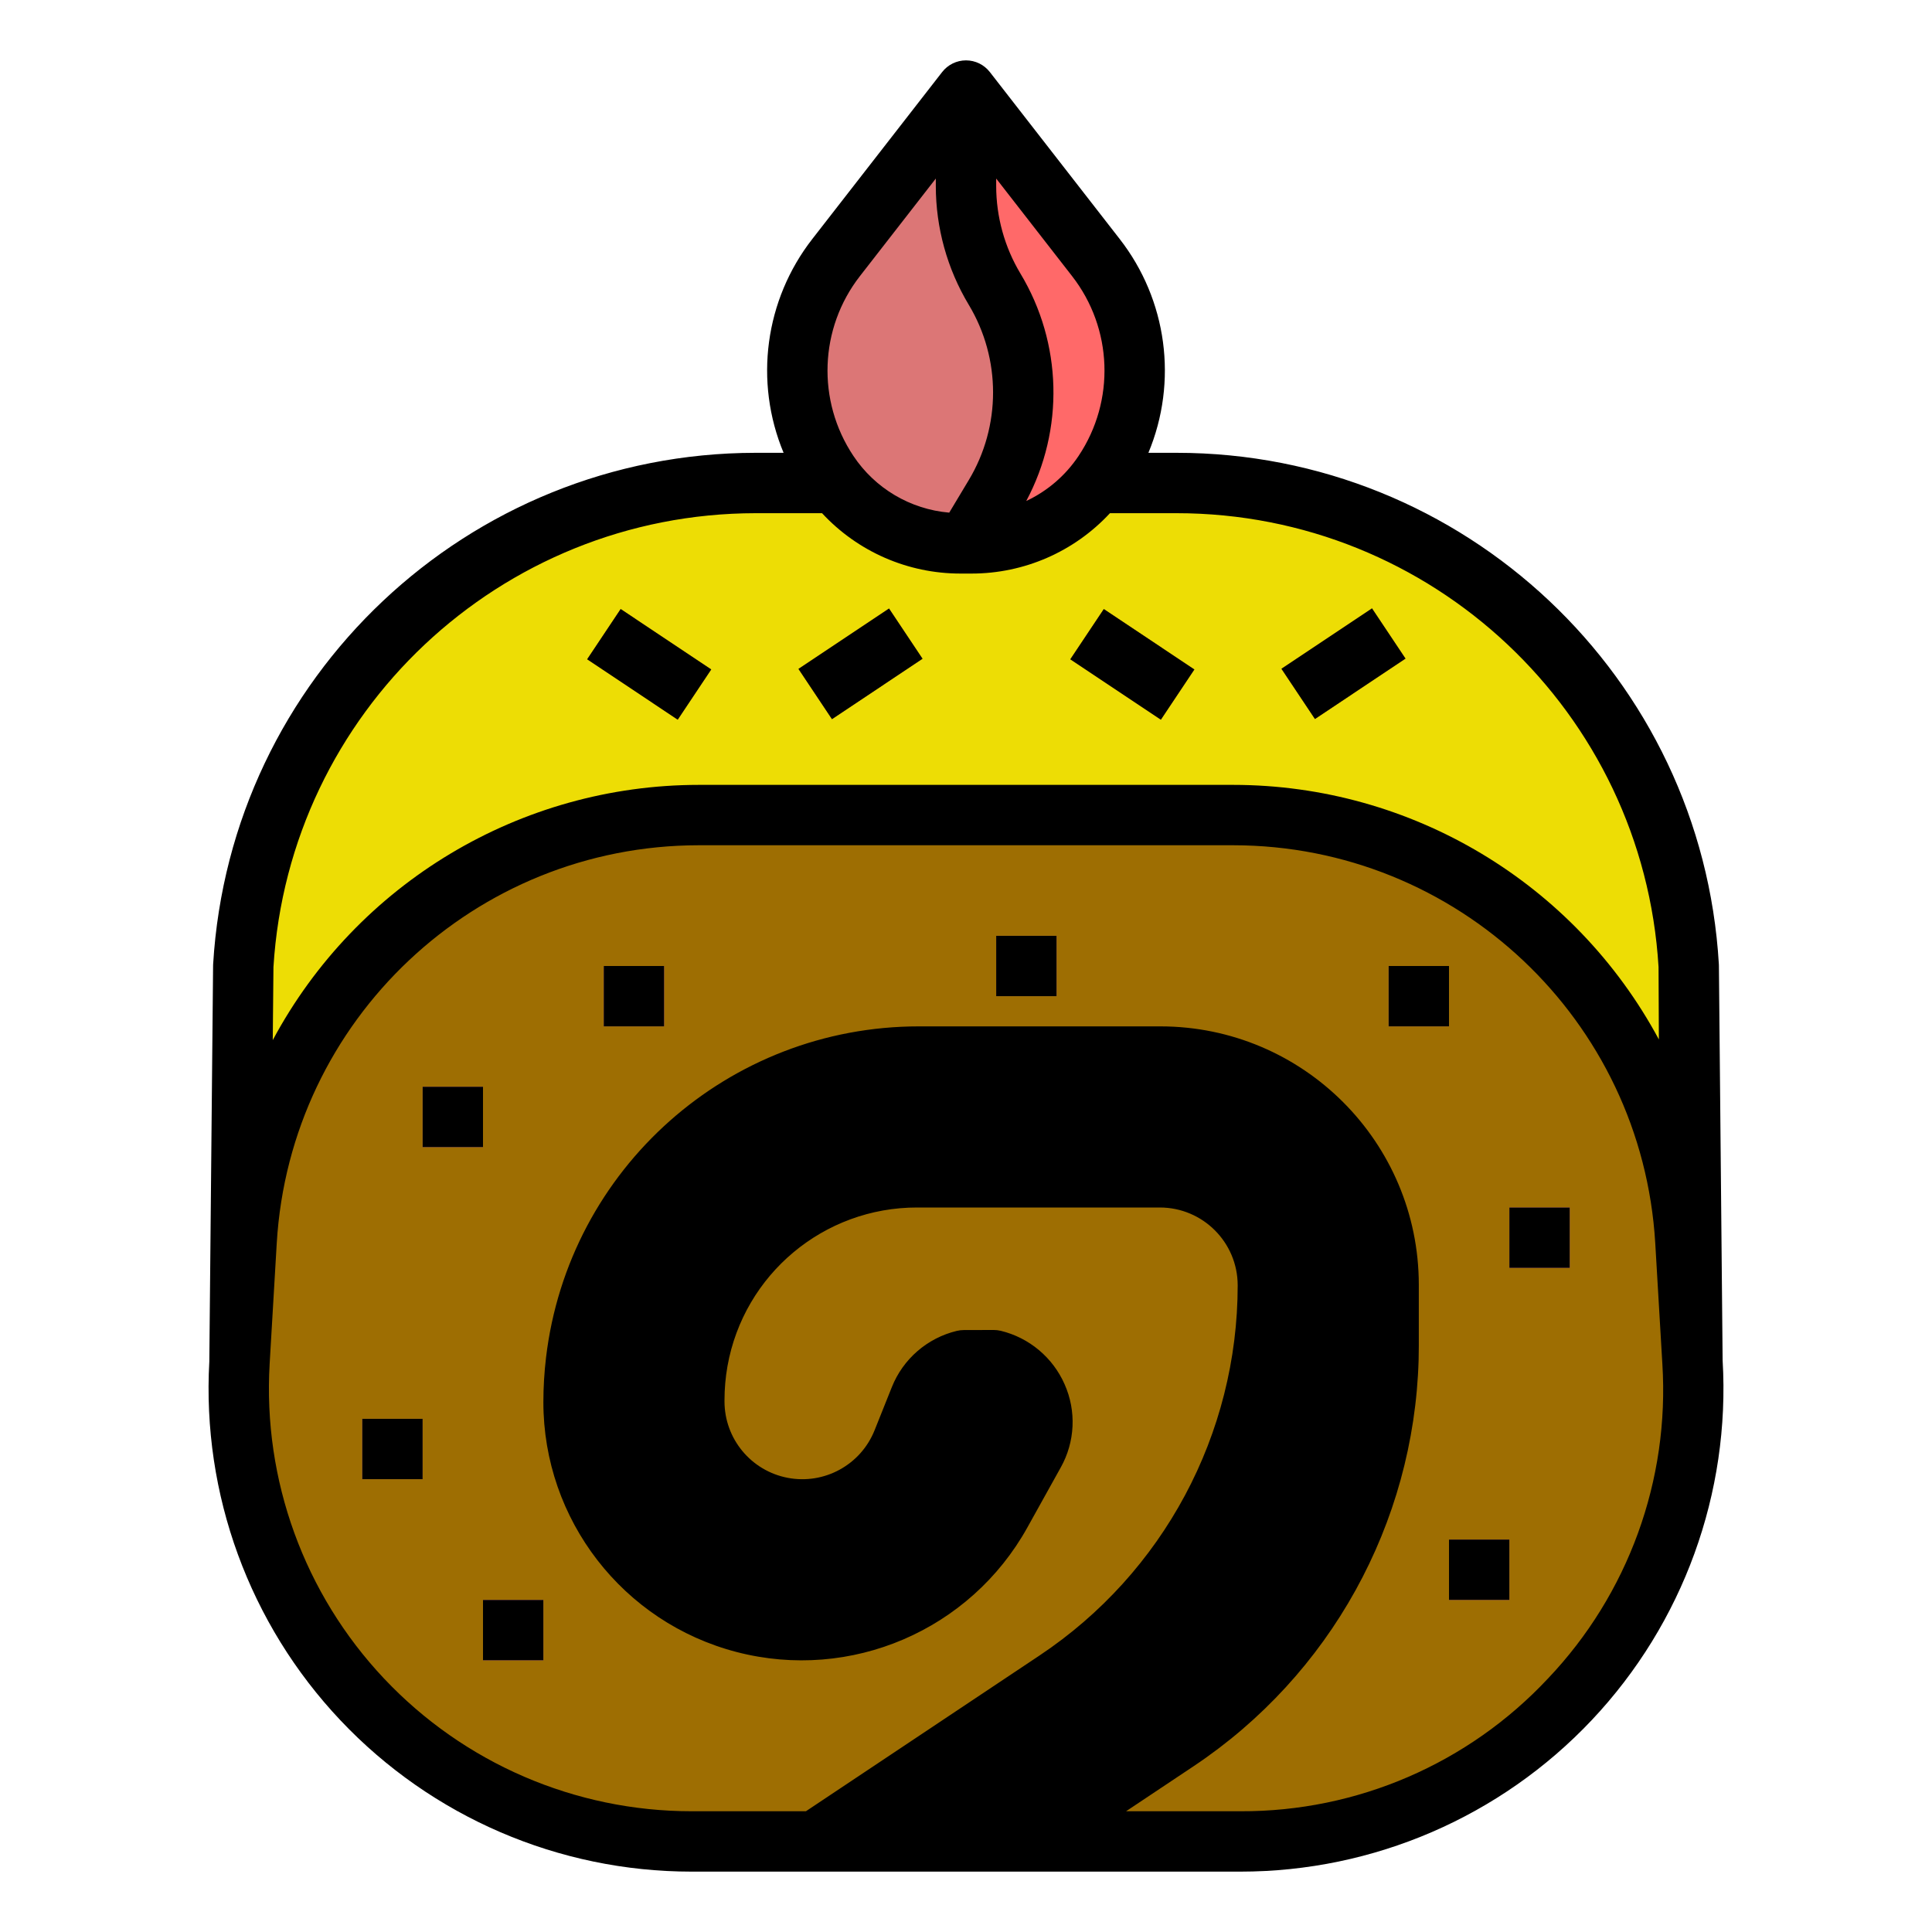
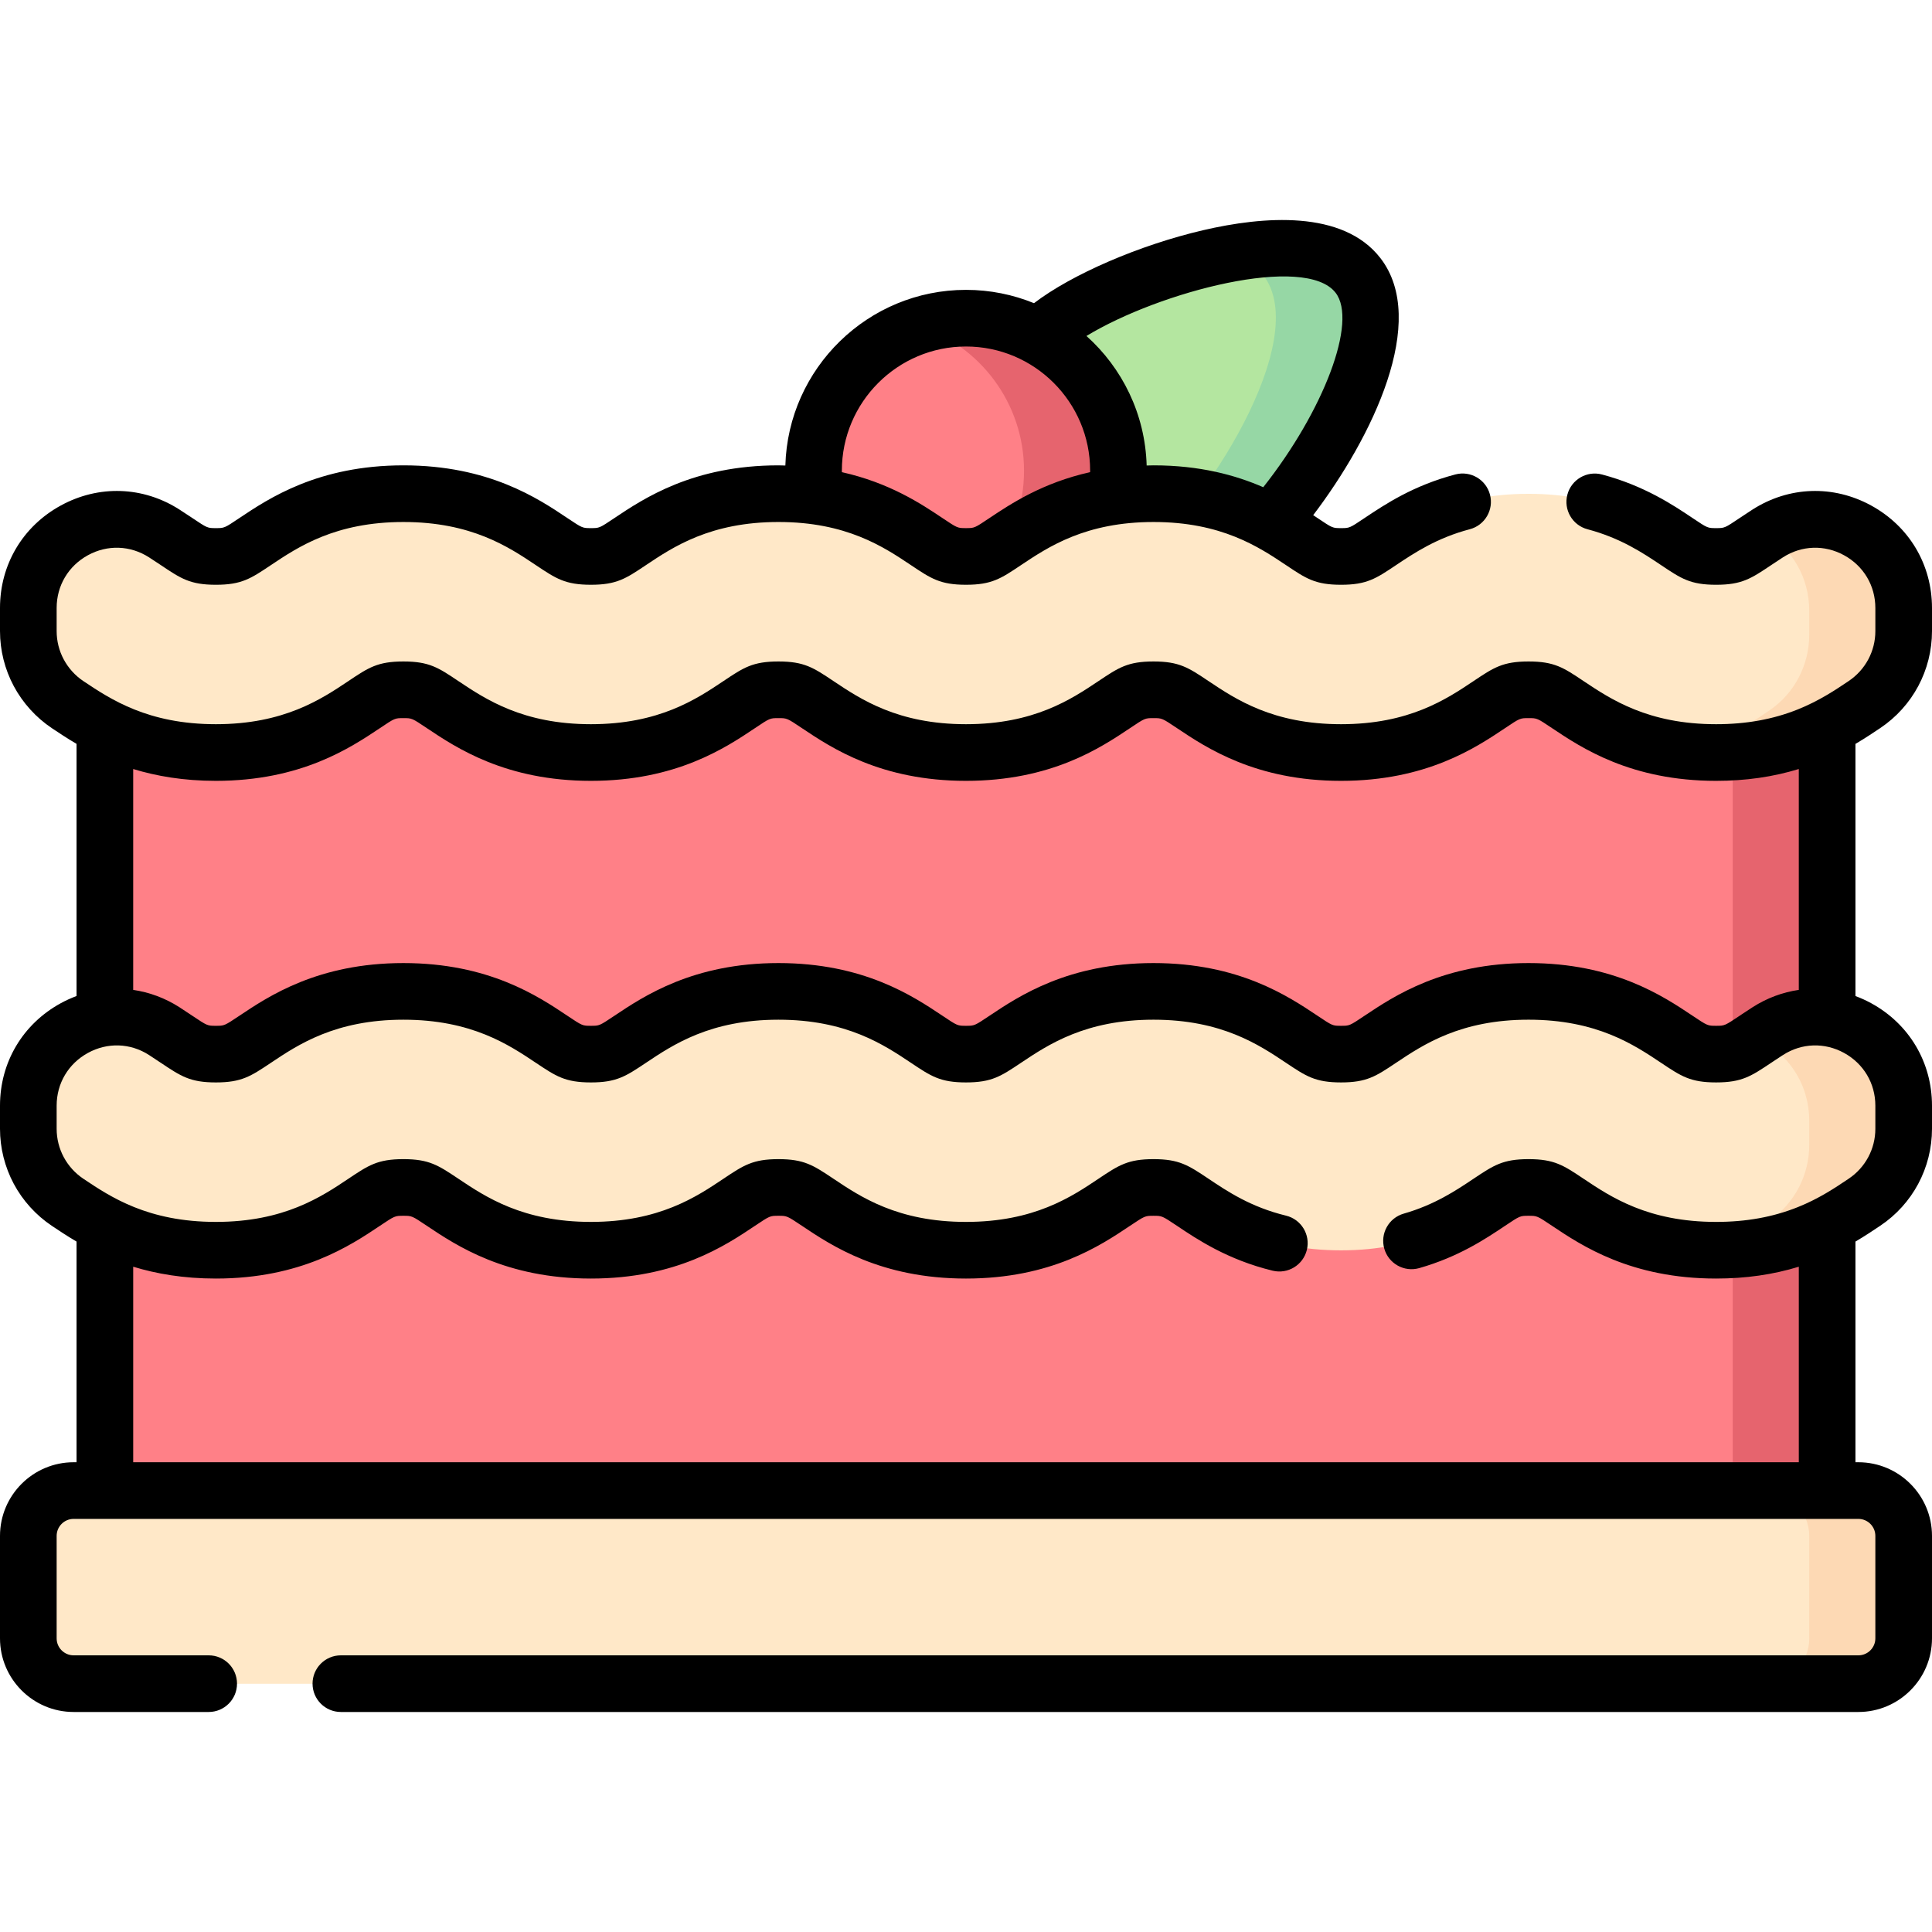
- <svg xmlns="http://www.w3.org/2000/svg" version="1.1" width="512" height="512" x="0" y="0" viewBox="0 0 512 512" style="enable-background:new 0 0 512 512" xml:space="preserve" class="">
+ <svg xmlns="http://www.w3.org/2000/svg" id="Capa_1" enable-background="new 0 0 511.58 511.58" height="512" viewBox="0 0 511.58 511.58" width="512">
  <g>
-     <g id="filled_outline" data-name="filled outline">
-       <path d="m65.356 240.953-1.883 120 384.527-.953-.471-104a135.985 135.985 0 0 0 -135.75-128h-111.558a135.985 135.985 0 0 0 -135.75 128" fill="#eddd05" data-original="#da922a" style="" class="" />
-       <path d="m328.734 488h-145.468a120 120 0 0 1 -119.793-127.047l1.883-32a120 120 0 0 1 119.793-112.953h141.7a120 120 0 0 1 119.795 112.953l1.883 32a120 120 0 0 1 -119.793 127.047z" fill="#9e6e02" data-original="#ffb1b5" style="" class="" />
-       <path d="m272 488 39.938-26.625a125.9 125.9 0 0 0 56.062-104.753v-16.184a60.438 60.438 0 0 0 -60.438-60.438h-64a91.562 91.562 0 0 0 -91.562 91.562 60.438 60.438 0 0 0 60.438 60.438 60.437 60.437 0 0 0 52.832-31.087l8.838-15.908a16.831 16.831 0 0 0 -14.708-25.005 16.831 16.831 0 0 0 -15.627 10.58l-4.573 11.428a28.622 28.622 0 0 1 -26.578 17.992 28.621 28.621 0 0 1 -28.622-28.622v-.306a59.071 59.071 0 0 1 59.072-59.072h64.306a28.621 28.621 0 0 1 28.622 28.622 125.9 125.9 0 0 1 -56.062 104.753l-63.938 42.625z" fill="#000000" data-original="#fbd699" style="" class="" />
-       <path d="m164 161.578h16v28.844h-16z" fill="#a45e14" transform="matrix(.555 -.832 .832 .555 -69.849 221.485)" data-original="#a45e14" style="" class="" />
-       <path d="m213.578 168h28.844v16h-28.844z" fill="#a45e14" transform="matrix(.832 -.555 .555 .832 -59.335 156.031)" data-original="#a45e14" style="" class="" />
-       <path d="m292 161.578h16v28.844h-16z" fill="#a45e14" transform="matrix(.555 -.832 .832 .555 -12.851 327.988)" data-original="#a45e14" style="" class="" />
-       <path d="m341.578 168h28.844v16h-28.844z" fill="#a45e14" transform="matrix(.832 -.555 .555 .832 -37.837 227.032)" data-original="#a45e14" style="" class="" />
-       <g fill="#f388a2">
-         <path d="m112 288h16v16h-16z" fill="#f388a2" data-original="#f388a2" style="" class="" />
-         <path d="m264 248h16v16h-16z" fill="#f388a2" data-original="#f388a2" style="" class="" />
-         <path d="m368 256h16v16h-16z" fill="#f388a2" data-original="#f388a2" style="" class="" />
-         <path d="m400 320h16v16h-16z" fill="#f388a2" data-original="#f388a2" style="" class="" />
-         <path d="m384 408h16v16h-16z" fill="#f388a2" data-original="#f388a2" style="" class="" />
-         <path d="m160 256h16v16h-16z" fill="#f388a2" data-original="#f388a2" style="" class="" />
-         <path d="m128 424h16v16h-16z" fill="#f388a2" data-original="#f388a2" style="" class="" />
-         <path d="m96 376h16v16h-16z" fill="#f388a2" data-original="#f388a2" style="" class="" />
+     <g>
+       <path d="m278.04 86.566c-17.093 13.341-20.135 38.013-6.794 55.106s38.013 20.135 55.106 6.794 46.458-58.558 33.117-75.651c-13.342-17.093-64.336.41-81.429 13.751z" fill="#b4e6a0" />
+       <circle cx="255.79" cy="124.657" fill="#ff8087" r="40.369" />
+       <path d="m27.768 167.878h456.043v251.584h-456.043z" fill="#ff8087" />
+       <path d="m296.155 124.657c0 22.3-18.07 40.37-40.37 40.37-4.36 0-8.56-.69-12.49-1.98 16.17-5.26 27.86-20.46 27.86-38.39s-11.69-33.13-27.86-38.39c3.93-1.29 8.13-1.98 12.49-1.98 22.3 0 40.37 18.08 40.37 40.37z" fill="#e6646e" />
+       <path d="m326.355 148.467c-10.78 8.41-24.57 10.31-36.63 6.27 4.09-1.38 8.03-3.46 11.63-6.27 17.09-13.34 46.45-58.56 33.11-75.65-2.12-2.71-5.19-4.56-8.93-5.67 14.56-2.7 27.99-1.95 33.93 5.67 13.34 17.09-16.02 62.31-33.11 75.65z" fill="#96d7a5" />
+       <path d="m458.815 167.877h25v251.59h-25z" fill="#e6646e" />
+       <g fill="#ffe8c8">
+         <path d="m454.414 199.296c-20.3 0-31.715-7.639-39.27-12.693-4.967-3.324-5.863-3.923-10.393-3.923-4.528 0-5.423.599-10.389 3.922-7.553 5.054-18.967 12.693-39.267 12.693s-31.714-7.639-39.267-12.693c-4.966-3.323-5.861-3.922-10.39-3.922-4.527 0-5.423.599-10.388 3.922-7.553 5.055-18.967 12.694-39.267 12.694s-31.714-7.639-39.266-12.694c-4.965-3.323-5.861-3.922-10.388-3.922-4.528 0-5.424.599-10.389 3.922-7.553 5.054-18.968 12.693-39.268 12.693-20.299 0-31.713-7.639-39.266-12.693-4.966-3.323-5.861-3.922-10.389-3.922s-5.423.599-10.389 3.922c-7.553 5.054-18.967 12.693-39.267 12.693s-31.714-7.639-39.267-12.693c-6.494-4.344-10.391-11.64-10.391-19.452v-6.133c0-18.463 20.417-29.701 35.965-19.744 1.18.756 2.277 1.49 3.302 2.176 4.966 3.323 5.861 3.922 10.389 3.922s5.424-.599 10.389-3.922c7.553-5.054 18.967-12.693 39.267-12.693s31.714 7.639 39.267 12.694c4.965 3.323 5.861 3.922 10.388 3.922 4.529 0 5.424-.599 10.39-3.922 7.553-5.055 18.967-12.693 39.267-12.693s31.714 7.639 39.266 12.694c4.965 3.323 5.861 3.922 10.388 3.922 4.528 0 5.424-.599 10.389-3.922 7.553-5.054 18.967-12.693 39.266-12.693 20.3 0 31.715 7.639 39.268 12.693 4.965 3.323 5.861 3.922 10.389 3.922s5.424-.599 10.389-3.922c7.553-5.054 18.967-12.693 39.267-12.693 20.301 0 31.716 7.638 39.27 12.693 4.967 3.324 5.862 3.923 10.393 3.923 4.53 0 5.426-.599 10.393-3.923 1.023-.684 2.117-1.416 3.293-2.17 15.553-9.961 35.976 1.282 35.976 19.751v6.113c0 7.814-3.898 15.113-10.393 19.459-7.552 5.053-18.966 12.692-39.267 12.692z" />
+         <path d="m454.414 331.082c-20.3 0-31.715-7.638-39.27-12.693-4.967-3.324-5.863-3.923-10.393-3.923-4.528 0-5.423.599-10.389 3.922-7.553 5.054-18.967 12.693-39.267 12.693s-31.714-7.638-39.267-12.693c-4.966-3.323-5.861-3.922-10.39-3.922-4.527 0-5.423.599-10.388 3.922-7.553 5.055-18.967 12.694-39.267 12.694s-31.714-7.639-39.266-12.694c-4.965-3.323-5.861-3.922-10.388-3.922-4.528 0-5.424.599-10.389 3.922-7.553 5.054-18.968 12.693-39.268 12.693-20.299 0-31.713-7.639-39.266-12.693-4.966-3.323-5.861-3.922-10.389-3.922s-5.423.599-10.389 3.922c-7.553 5.054-18.967 12.693-39.267 12.693s-31.714-7.639-39.267-12.693c-6.492-4.344-10.389-11.641-10.389-19.452v-6.133c0-18.463 20.417-29.701 35.965-19.744 1.18.756 2.277 1.49 3.302 2.176 4.966 3.323 5.861 3.922 10.389 3.922s5.424-.599 10.389-3.922c7.553-5.054 18.967-12.693 39.267-12.693s31.714 7.639 39.267 12.694c4.965 3.323 5.861 3.922 10.388 3.922 4.529 0 5.424-.599 10.39-3.922 7.553-5.055 18.967-12.693 39.267-12.693s31.714 7.639 39.266 12.694c4.965 3.323 5.861 3.922 10.388 3.922 4.528 0 5.424-.599 10.389-3.922 7.553-5.054 18.967-12.693 39.266-12.693 20.3 0 31.715 7.639 39.268 12.693 4.965 3.323 5.861 3.922 10.389 3.922s5.424-.599 10.389-3.922c7.553-5.054 18.967-12.693 39.267-12.693 20.301 0 31.716 7.638 39.27 12.693 4.967 3.324 5.862 3.923 10.393 3.923 4.53 0 5.426-.599 10.393-3.923 1.023-.684 2.117-1.416 3.293-2.17 15.553-9.961 35.976 1.282 35.976 19.751v6.113c0 7.814-3.898 15.113-10.393 19.459-7.554 5.054-18.968 12.692-39.269 12.692z" />
+         <path d="m492.077 394.723h-472.574c-6.627 0-12 5.373-12 12v27.13c0 6.627 5.373 12 12 12h472.573c6.627 0 12-5.373 12-12v-27.13c.001-6.627-5.372-12-11.999-12z" />
      </g>
-       <path d="m300.69 98.2a48.787 48.787 0 0 1 -8.19 27.06 42.1 42.1 0 0 1 -35.03 18.74h-2.94a42.092 42.092 0 0 1 -35.03-18.74 48.8 48.8 0 0 1 2.09-57.01l34.41-44.25 34.41 44.25a48.718 48.718 0 0 1 10.28 29.95z" fill="#dc7676" data-original="#eaeae8" style="" class="" />
-       <path d="m300.69 98.2a48.787 48.787 0 0 1 -8.19 27.06 42.1 42.1 0 0 1 -35.03 18.74h-1.47l7.58-12.63a53.189 53.189 0 0 0 0-54.74 53.134 53.134 0 0 1 -7.58-27.36v-25.27l34.41 44.25a48.718 48.718 0 0 1 10.28 29.95z" fill="#ff6969" data-original="#dbdbdb" style="" class="" />
-       <path d="m456.513 360.483-.983-104.519c0-.145-.006-.289-.014-.433a143.973 143.973 0 0 0 -143.736-135.531h-7.441a56.7 56.7 0 0 0 -7.611-56.666l-34.413-44.246a8 8 0 0 0 -12.63 0l-34.413 44.246a56.7 56.7 0 0 0 -7.611 56.666h-7.441a144.136 144.136 0 0 0 -143.736 135.53c-.007.131-.012.262-.013.394l-1 104.9a127.995 127.995 0 0 0 127.795 135.176h145.468a128 128 0 0 0 127.779-135.517zm-170.673-239.665a34.047 34.047 0 0 1 -13.872 11.949 61.065 61.065 0 0 0 -1.528-60.25 45.2 45.2 0 0 1 -6.44-23.25v-1.95l20.1 25.84a40.731 40.731 0 0 1 1.74 47.661zm-57.94-47.661 20.1-25.84v1.95a61.206 61.206 0 0 0 8.72 31.483 45.107 45.107 0 0 1 0 46.5l-5.163 8.606a34 34 0 0 1 -25.4-15.038 40.731 40.731 0 0 1 1.743-47.661zm-27.68 62.843h17.631a49.962 49.962 0 0 0 36.677 16h2.944a49.962 49.962 0 0 0 36.677-16h17.631a127.973 127.973 0 0 1 127.751 120.256l.086 19.208a128.138 128.138 0 0 0 -112.765-67.464h-141.7a128.143 128.143 0 0 0 -112.869 67.645l.185-19.369a128.122 128.122 0 0 1 127.752-120.276zm42.2 344 41.956-27.973a133.9 133.9 0 0 0 59.624-111.407 36.662 36.662 0 0 0 -36.62-36.62h-64.31a66.977 66.977 0 0 0 -66.037 55.255 67.892 67.892 0 0 0 -1.033 11.815v.31a36.624 36.624 0 0 0 70.628 13.6l4.578-11.448a8.807 8.807 0 0 1 5.322-5.054l5.716-.014a8.74 8.74 0 0 1 5.246 4.832 8.634 8.634 0 0 1 -.372 7.828l-8.841 15.9a52.436 52.436 0 0 1 -98.277-25.464 84.655 84.655 0 0 1 .585-9.895 83.5 83.5 0 0 1 82.975-73.665h64a52.5 52.5 0 0 1 52.44 52.44v16.18c0 1.133-.019 2.256-.046 3.353a118.059 118.059 0 0 1 -52.454 94.741l-37.922 25.286zm167.8-35.165a110.942 110.942 0 0 1 -81.486 35.165h-30.314l17.956-11.973a134.093 134.093 0 0 0 59.572-107.627c.031-1.256.052-2.513.052-3.78v-16.18a68.517 68.517 0 0 0 -68.44-68.44h-64a99.507 99.507 0 0 0 -98.86 87.79 100.676 100.676 0 0 0 -.7 11.77 68.436 68.436 0 0 0 128.262 33.24l8.842-15.9a24.609 24.609 0 0 0 1.023-22.062 24.915 24.915 0 0 0 -16.927-14.164 8.031 8.031 0 0 0 -1.84-.214h-.04l-7.9.02a7.965 7.965 0 0 0 -1.858.219 24.781 24.781 0 0 0 -17.22 14.911l-4.568 11.425a20.623 20.623 0 0 1 -39.774-7.655v-.31a51.894 51.894 0 0 1 .786-9.016 50.992 50.992 0 0 1 50.284-42.054h64.31a20.643 20.643 0 0 1 20.62 20.62 117.9 117.9 0 0 1 -52.5 98.094l-61.923 41.286h-30.311a112 112 0 0 1 -111.807-118.577l1.883-32a112.114 112.114 0 0 1 111.806-105.423h141.7a112.114 112.114 0 0 1 111.81 105.423l1.883 32a110.944 110.944 0 0 1 -30.319 83.412z" fill="#000000" data-original="#000000" style="" class="" />
-       <path d="m164 161.578h16v28.844h-16z" transform="matrix(.555 -.832 .832 .555 -69.849 221.485)" fill="#000000" data-original="#000000" style="" class="" />
-       <path d="m213.578 168h28.844v16h-28.844z" transform="matrix(.832 -.555 .555 .832 -59.335 156.031)" fill="#000000" data-original="#000000" style="" class="" />
-       <path d="m292 161.578h16v28.844h-16z" transform="matrix(.555 -.832 .832 .555 -12.851 327.988)" fill="#000000" data-original="#000000" style="" class="" />
-       <path d="m341.578 168h28.844v16h-28.844z" transform="matrix(.832 -.555 .555 .832 -37.837 227.032)" fill="#000000" data-original="#000000" style="" class="" />
-       <path d="m112 288h16v16h-16z" fill="#000000" data-original="#000000" style="" class="" />
-       <path d="m264 248h16v16h-16z" fill="#000000" data-original="#000000" style="" class="" />
-       <path d="m368 256h16v16h-16z" fill="#000000" data-original="#000000" style="" class="" />
-       <path d="m400 320h16v16h-16z" fill="#000000" data-original="#000000" style="" class="" />
-       <path d="m384 408h16v16h-16z" fill="#000000" data-original="#000000" style="" class="" />
-       <path d="m160 256h16v16h-16z" fill="#000000" data-original="#000000" style="" class="" />
-       <path d="m128 424h16v16h-16z" fill="#000000" data-original="#000000" style="" class="" />
-       <path d="m96 376h16v16h-16z" fill="#000000" data-original="#000000" style="" class="" />
+       <path d="m504.075 406.727v27.13c0 6.62-5.37 12-12 12h-25c6.63 0 12-5.38 12-12v-27.13c0-6.63-5.37-12-12-12h25c6.63 0 12 5.37 12 12z" fill="#fdd9b4" />
+       <path d="m504.075 292.817v6.11c0 7.82-3.9 15.12-10.39 19.46-3.78 2.53-8.52 5.7-14.86 8.25-6.22 2.5-14 4.39-23.91 4.44 5.8-2.52 10.21-5.54 13.77-7.98 6.49-4.45 10.39-11.94 10.39-19.95v-6.26c0-10.22-5.94-18.28-13.86-21.92.9-.61 1.87-1.25 2.89-1.9 15.55-9.96 35.97 1.28 35.97 19.75z" fill="#fdd9b4" />
+       <path d="m504.075 161.027v6.12c0 7.81-3.9 15.11-10.39 19.46-3.78 2.52-8.52 5.7-14.86 8.24-6.33 2.54-14.26 4.45-24.41 4.45-2.78 0-5.39-.14-7.84-.41 2.63-.69 5.04-1.52 7.25-2.43 6.34-2.61 11.08-5.86 14.86-8.45 6.49-4.46 10.39-11.94 10.39-19.95v-6.27c0-8.99-4.61-16.31-11.11-20.42.05-.03.09-.06.14-.09 15.55-9.96 35.97 1.28 35.97 19.75z" fill="#fdd9b4" />
    </g>
+     <path d="m497.851 192.805c8.597-5.753 13.729-15.358 13.729-25.693v-6.11c0-11.482-6.02-21.629-16.104-27.145-10.048-5.498-21.796-5.097-31.436 1.079-1.104.71-2.131 1.396-3.098 2.041l-.307.205c-3.971 2.661-3.971 2.661-6.225 2.661-2.245 0-2.245 0-6.215-2.66-5.09-3.411-12.783-8.565-23.991-11.539-4.005-1.064-8.11 1.322-9.172 5.326-1.063 4.004 1.322 8.11 5.326 9.172 8.787 2.331 14.721 6.307 19.506 9.513 5.316 3.562 7.742 5.188 14.547 5.188 6.815 0 9.247-1.629 14.561-5.19l.296-.197c.903-.602 1.862-1.243 2.878-1.897 4.938-3.163 10.969-3.366 16.133-.541 5.198 2.843 8.302 8.072 8.302 13.985v6.11c0 5.319-2.644 10.264-7.08 13.232-3.48 2.336-7.811 5.243-13.459 7.506-6.57 2.632-13.646 3.912-21.631 3.912-17.999 0-27.868-6.593-35.09-11.417-5.312-3.565-7.736-5.193-14.57-5.193-6.819 0-9.246 1.626-14.572 5.194-7.202 4.818-17.066 11.416-35.078 11.416-18.022 0-27.892-6.603-35.096-11.421-5.318-3.563-7.746-5.189-14.564-5.189s-9.246 1.626-14.561 5.187c-7.207 4.821-17.077 11.423-35.099 11.423-18.013 0-27.876-6.598-35.086-11.421-5.318-3.563-7.746-5.189-14.564-5.189s-9.246 1.626-14.561 5.187c-7.207 4.821-17.078 11.423-35.099 11.423-17.999 0-27.868-6.593-35.09-11.417-5.312-3.565-7.735-5.193-14.561-5.193-6.834 0-9.258 1.627-14.585 5.203-7.206 4.814-17.076 11.407-35.075 11.407s-27.868-6.593-35.097-11.421c-2.16-1.447-3.955-3.432-5.192-5.741-1.224-2.284-1.871-4.87-1.871-7.478v-6.14c0-5.907 3.1-11.128 8.292-13.969 5.161-2.823 11.193-2.619 16.155.558.983.625 1.908 1.243 2.774 1.821l.393.262c5.316 3.562 7.742 5.188 14.547 5.188 6.806 0 9.232-1.626 14.561-5.197 7.207-4.821 17.078-11.423 35.099-11.423 18.031 0 27.888 6.606 35.118 11.452 5.311 3.548 7.735 5.167 14.533 5.167 6.806 0 9.232-1.626 14.561-5.197 7.207-4.821 17.078-11.423 35.099-11.423 18.018 0 27.887 6.606 35.098 11.432 5.32 3.562 7.749 5.188 14.552 5.188 6.821 0 9.249-1.63 14.585-5.212 7.206-4.814 17.076-11.407 35.075-11.407s27.868 6.593 35.089 11.417c5.321 3.573 7.75 5.203 14.571 5.203 6.811 0 9.24-1.63 14.615-5.239 4.786-3.194 10.743-7.169 19.474-9.468 4.006-1.055 6.398-5.157 5.344-9.162-1.055-4.006-5.16-6.4-9.162-5.344-11.154 2.937-18.568 7.884-23.982 11.497-.006.004-.084.056-.09.06-3.957 2.656-3.957 2.656-6.199 2.656-2.253 0-2.253 0-6.253-2.686-.359-.24-.742-.494-1.123-.748 15.656-20.608 30.656-51.484 17.784-68.082-9.931-12.807-30.998-11.079-46.922-7.372-16.844 3.92-34.781 11.668-44.791 19.324-5.562-2.266-11.637-3.526-18.004-3.526-25.941 0-47.113 20.745-47.836 46.514-.61-.013-1.2-.044-1.824-.044-22.575 0-35.635 8.735-43.46 13.97-3.955 2.65-3.955 2.65-6.199 2.65-2.248 0-2.248 0-6.214-2.65-7.796-5.225-20.843-13.97-43.436-13.97-22.575 0-35.635 8.735-43.46 13.97-3.955 2.65-3.955 2.65-6.199 2.65s-2.245 0-6.229-2.669l-.382-.255c-.954-.637-1.973-1.316-3.033-1.99-9.63-6.168-21.377-6.57-31.423-1.073-10.082 5.51-16.098 15.651-16.098 27.126v6.14c0 5.071 1.262 10.107 3.649 14.562 2.393 4.466 5.875 8.312 10.104 11.144 1.853 1.238 4.014 2.675 6.517 4.145v66.766c-1.418.53-2.816 1.158-4.181 1.905-10.074 5.514-16.089 15.655-16.089 27.128v6.13c0 5.065 1.261 10.102 3.649 14.572 2.388 4.457 5.869 8.298 10.074 11.114 1.86 1.245 4.031 2.692 6.546 4.171v58.433h-.769c-10.752 0-19.5 8.748-19.5 19.5v27.13c0 10.752 8.748 19.5 19.5 19.5h35.76c4.142 0 7.5-3.358 7.5-7.5s-3.358-7.5-7.5-7.5h-35.76c-2.481 0-4.5-2.019-4.5-4.5v-27.13c0-2.481 2.019-4.5 4.5-4.5h472.58c2.481 0 4.5 2.019 4.5 4.5v27.13c0 2.481-2.019 4.5-4.5 4.5h-401.82c-4.142 0-7.5 3.358-7.5 7.5s3.358 7.5 7.5 7.5h401.82c10.752 0 19.5-8.748 19.5-19.5v-27.13c0-10.752-8.748-19.5-19.5-19.5h-.77v-58.43c2.526-1.488 4.7-2.941 6.535-4.172 8.6-5.743 13.735-15.35 13.735-25.697v-6.11c0-11.479-6.018-21.623-16.097-27.137-1.362-.745-2.758-1.372-4.173-1.901v-66.765c2.533-1.491 4.706-2.943 6.541-4.175zm-144.198-115.287c5.891 7.595-3.135 31.233-19.152 51.494-7.334-3.198-16.782-5.79-29.061-5.79-.621 0-1.208.031-1.814.044-.381-13.608-6.46-25.813-15.942-34.303 19.541-11.856 57.965-21.768 65.969-11.445zm-130.733 47.104c0-18.125 14.746-32.87 32.87-32.87s32.87 14.746 32.87 32.87c0 .134-.007.267-.008.401-12.644 2.829-21.016 8.39-26.663 12.162-3.957 2.656-3.957 2.656-6.209 2.656-2.246 0-2.246 0-6.214-2.656-5.617-3.759-13.983-9.327-26.638-12.16-.001-.134-.008-.268-.008-.403zm-165.76 82.14c22.548 0 35.606-8.723 43.45-13.963 3.943-2.647 3.943-2.647 6.209-2.647 2.257 0 2.257 0 6.244 2.676 7.801 5.211 20.858 13.934 43.407 13.934 22.575 0 35.635-8.735 43.444-13.959 3.957-2.651 3.957-2.651 6.215-2.651s2.259 0 6.232 2.662c7.799 5.217 20.852 13.948 43.418 13.948 22.576 0 35.636-8.736 43.444-13.959 3.957-2.651 3.957-2.651 6.216-2.651s2.259 0 6.221 2.654c7.803 5.22 20.862 13.956 43.439 13.956 22.566 0 35.619-8.731 43.434-13.959 3.957-2.651 3.957-2.651 6.216-2.651 2.267 0 2.267 0 6.253 2.676 7.801 5.211 20.858 13.934 43.407 13.934 7.865 0 15.077-1.041 21.9-3.133v58.487c-4.255.619-8.414 2.14-12.232 4.586-.988.628-1.916 1.249-2.795 1.837l-.638.427c-3.978 2.657-3.978 2.657-6.234 2.657-2.247 0-2.247 0-6.221-2.654-7.803-5.22-20.863-13.956-43.439-13.956-22.548 0-35.605 8.723-43.442 13.958-3.963 2.653-3.963 2.653-6.208 2.653-2.255 0-2.255 0-6.254-2.677-7.801-5.211-20.858-13.934-43.406-13.934s-35.605 8.723-43.442 13.958c-3.963 2.653-3.963 2.653-6.218 2.653-2.246 0-2.246 0-6.245-2.677-7.801-5.211-20.858-13.934-43.406-13.934-22.575 0-35.634 8.735-43.463 13.972-3.95 2.639-3.95 2.639-6.197 2.639-2.248 0-2.248 0-6.233-2.662-7.798-5.217-20.851-13.948-43.417-13.948-22.575 0-35.634 8.735-43.463 13.972-3.95 2.639-3.95 2.639-6.197 2.639s-2.247 0-6.186-2.631c-1.064-.72-2.212-1.482-3.461-2.287-3.826-2.448-7.988-3.971-12.243-4.591v-58.486c6.076 1.858 13.288 3.132 21.891 3.132zm439.42 86.02v6.11c0 5.326-2.641 10.269-7.079 13.232-3.68 2.47-7.852 5.269-13.46 7.516-6.57 2.632-13.646 3.912-21.631 3.912-18.018 0-27.887-6.606-35.098-11.432-5.321-3.562-7.75-5.188-14.563-5.188-6.797 0-9.221 1.619-14.613 5.222-4.573 3.061-10.263 6.87-18.438 9.207-3.982 1.138-6.288 5.29-5.149 9.272 1.138 3.982 5.289 6.29 9.272 5.149 10.439-2.984 17.502-7.712 22.729-11.21 3.952-2.64 3.952-2.64 6.2-2.64 2.256 0 2.256 0 6.224 2.656 7.803 5.222 20.862 13.963 43.437 13.963 7.865 0 15.077-1.041 21.9-3.133v51.773h-441.041v-51.774c6.075 1.86 13.288 3.134 21.89 3.134 22.574 0 35.634-8.741 43.442-13.967 3.962-2.652 3.962-2.652 6.218-2.652 2.246 0 2.246 0 6.214 2.656 7.803 5.222 20.862 13.963 43.437 13.963 22.601 0 35.649-8.745 43.46-13.979 3.952-2.64 3.952-2.64 6.199-2.64s2.248 0 6.214 2.65c7.796 5.225 20.843 13.97 43.436 13.97 22.602 0 35.649-8.745 43.46-13.979 3.952-2.64 3.952-2.64 6.2-2.64s2.248 0 6.211 2.647c5.331 3.578 13.388 8.984 25.337 11.89 4.024.98 8.081-1.491 9.06-5.516s-1.491-8.081-5.516-9.06c-9.354-2.274-15.546-6.431-20.562-9.796-5.31-3.547-7.733-5.166-14.53-5.166s-9.221 1.619-14.566 5.19c-7.197 4.824-17.054 11.43-35.094 11.43-18.031 0-27.888-6.606-35.12-11.454-5.31-3.547-7.733-5.166-14.53-5.166s-9.221 1.62-14.565 5.189c-7.198 4.824-17.055 11.43-35.095 11.43-18.018 0-27.887-6.606-35.098-11.432-5.321-3.562-7.75-5.188-14.553-5.188-6.813 0-9.241 1.625-14.566 5.19-7.207 4.824-17.076 11.43-35.094 11.43s-27.887-6.606-35.097-11.432c-2.165-1.45-3.96-3.431-5.188-5.723-1.226-2.294-1.874-4.886-1.874-7.494v-6.13c0-5.906 3.1-11.128 8.291-13.97 5.163-2.825 11.195-2.625 16.118.525 1.128.727 2.181 1.425 3.224 2.13 5.309 3.546 7.731 5.164 14.527 5.164s9.219-1.619 14.562-5.188c7.207-4.821 17.077-11.423 35.098-11.423 18.012 0 27.875 6.598 35.121 11.445 5.31 3.547 7.732 5.166 14.529 5.166 6.796 0 9.22-1.619 14.562-5.188 7.207-4.821 17.077-11.423 35.098-11.423 17.999 0 27.868 6.593 35.098 11.423 5.321 3.562 7.75 5.187 14.552 5.187 6.812 0 9.24-1.625 14.585-5.204 7.207-4.814 17.076-11.407 35.074-11.407s27.867 6.593 35.098 11.423c5.321 3.562 7.75 5.187 14.562 5.187 6.802 0 9.23-1.625 14.576-5.204 7.207-4.814 17.076-11.407 35.074-11.407 18.021 0 27.892 6.603 35.133 11.446 5.309 3.546 7.731 5.164 14.527 5.164 6.806 0 9.237-1.625 14.561-5.18l.657-.439c.785-.525 1.613-1.081 2.518-1.656 4.94-3.164 10.973-3.368 16.139-.542 5.195 2.846 8.296 8.071 8.296 13.981z" />
  </g>
</svg>
